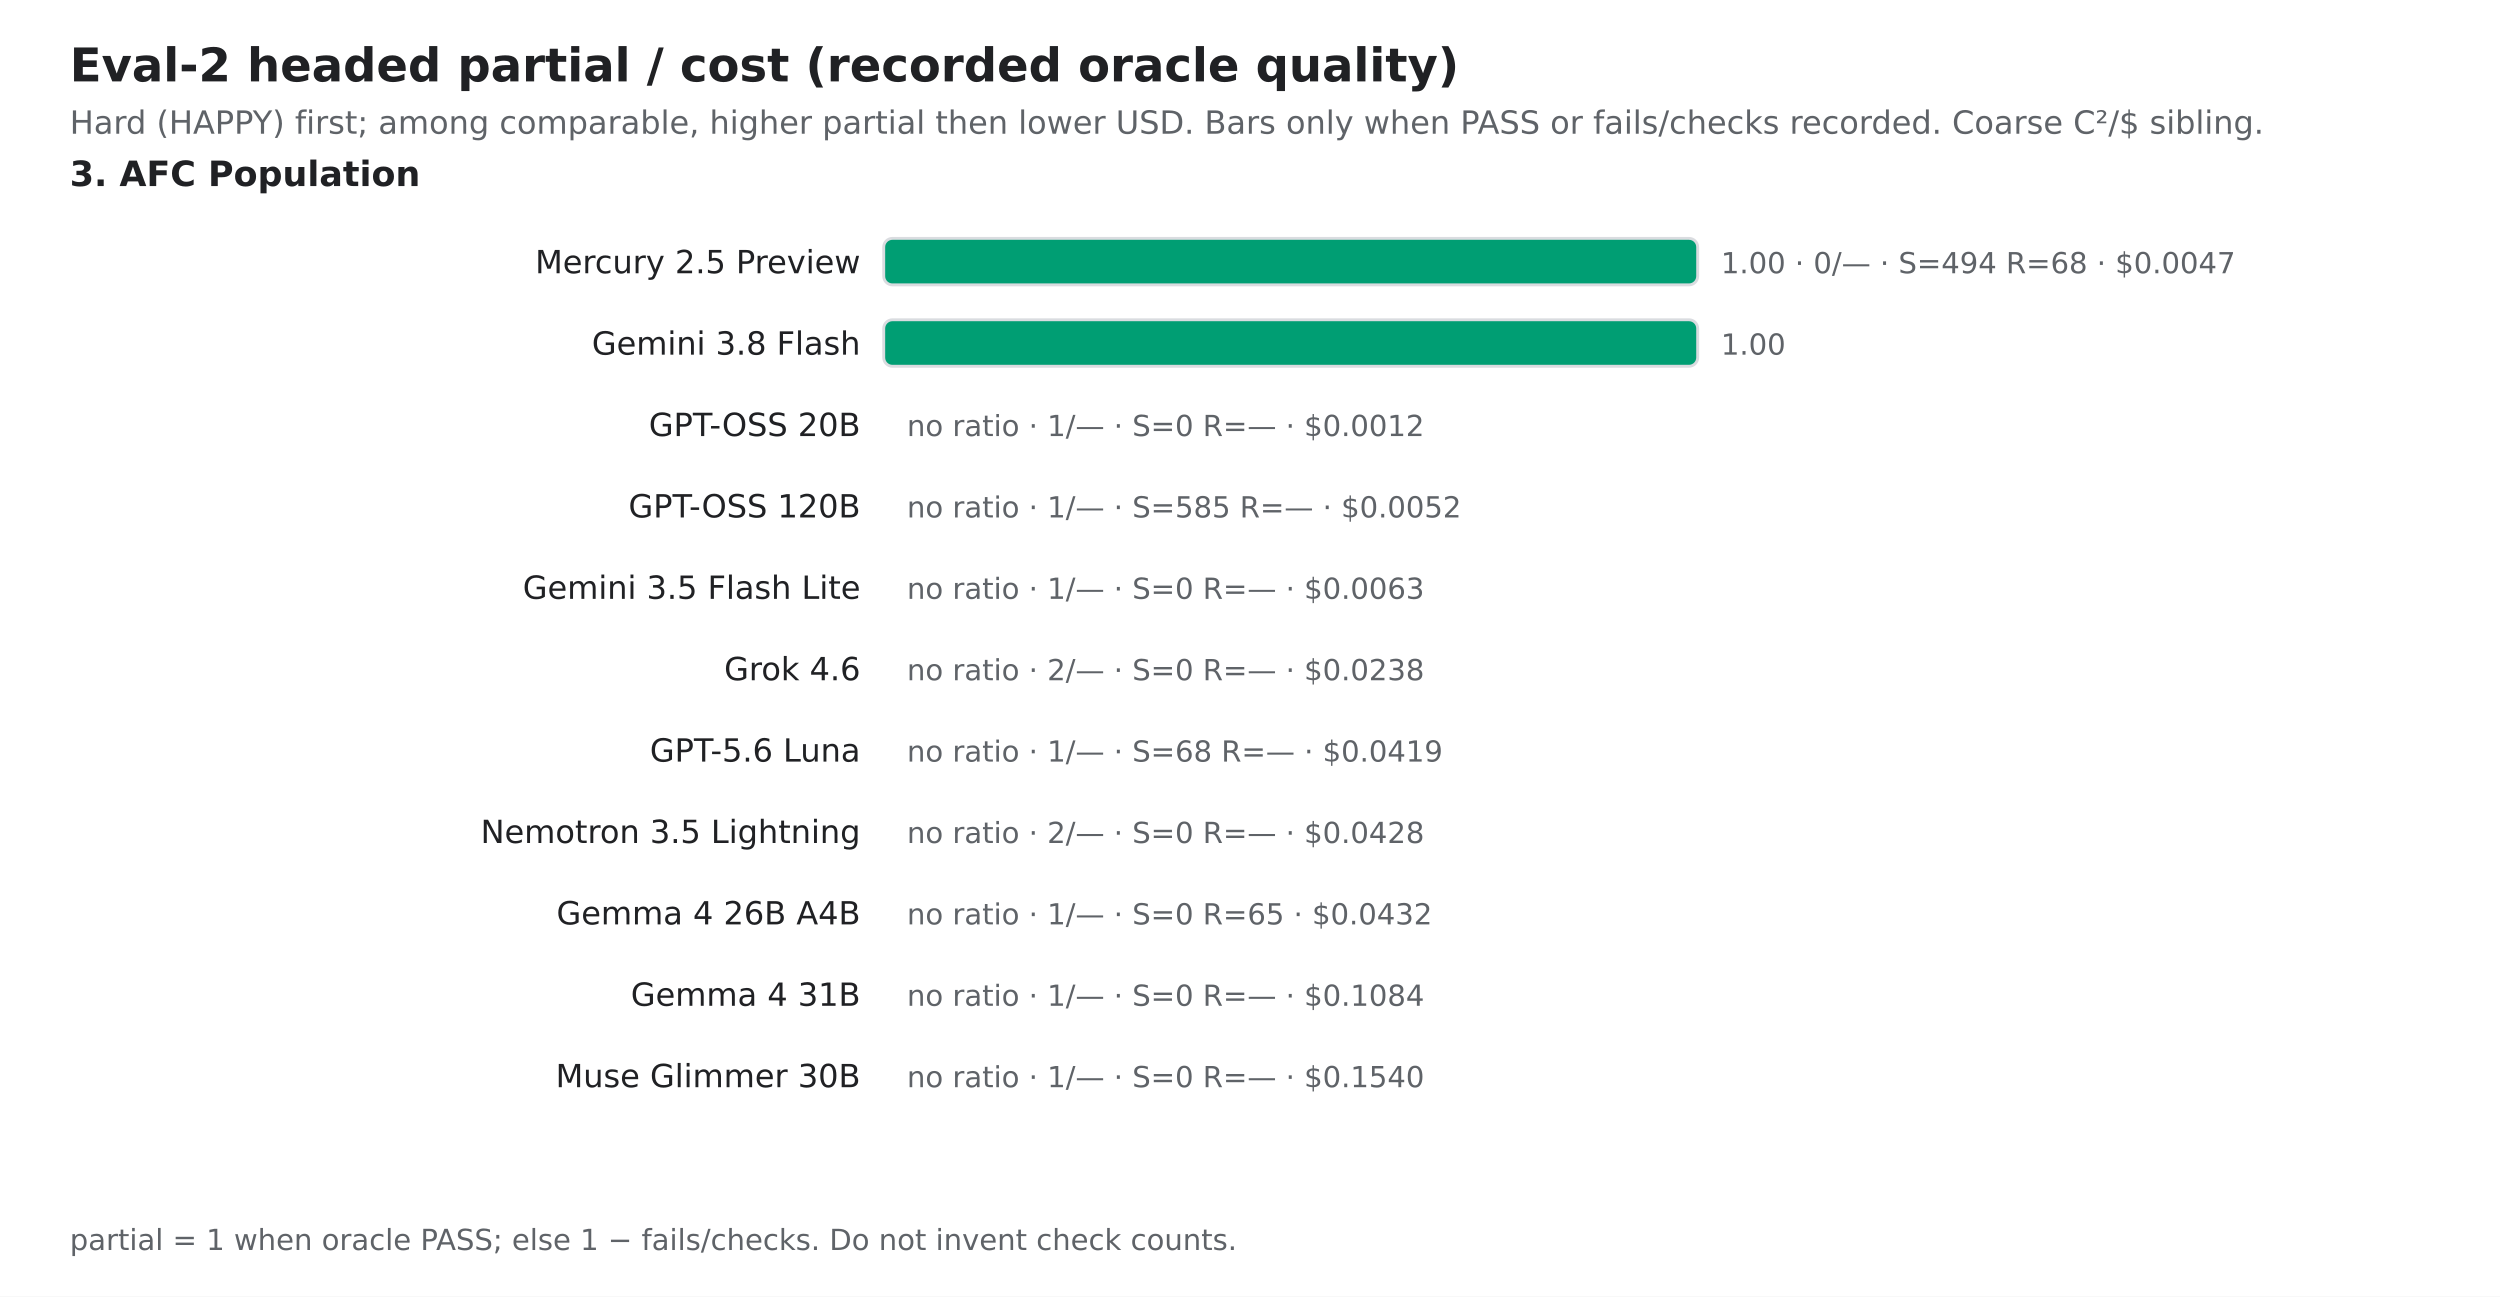
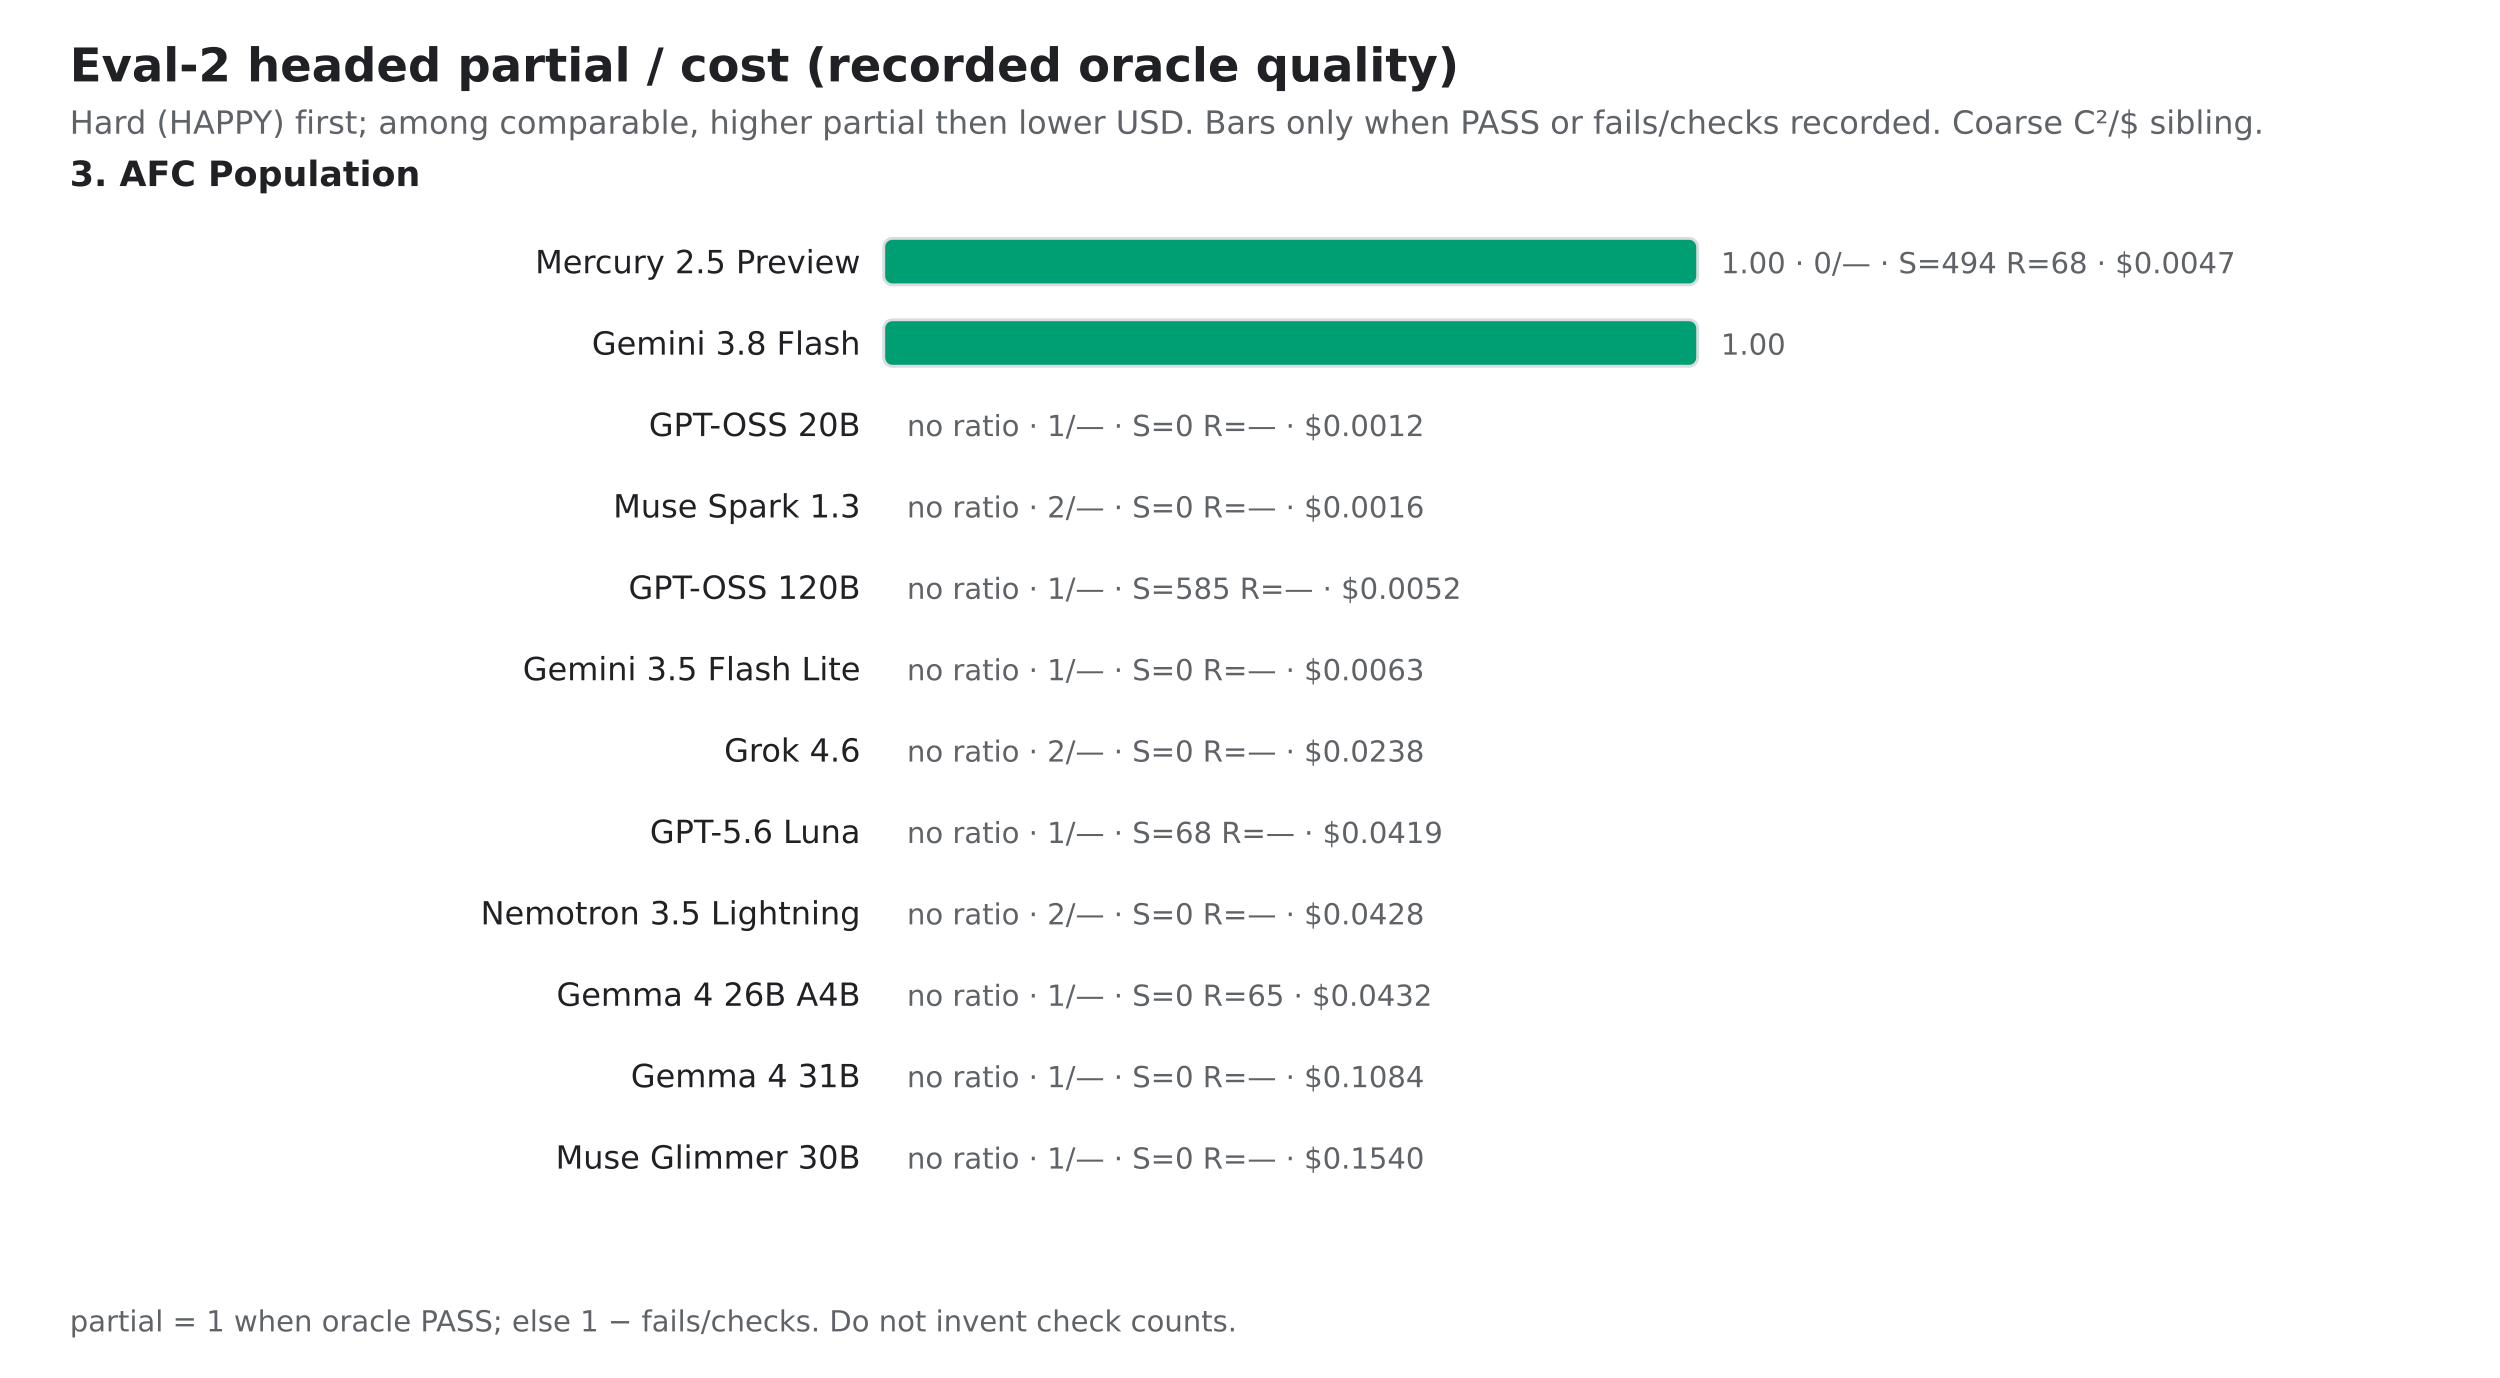
- <svg xmlns="http://www.w3.org/2000/svg" width="860" height="446" viewBox="0 0 860 446" role="img">
-   <rect width="860" height="446" fill="#ffffff" />
+ <svg xmlns="http://www.w3.org/2000/svg" width="860" height="474" viewBox="0 0 860 474" role="img">
+   <rect width="860" height="474" fill="#ffffff" />
  <text x="24" y="28" font-family="DejaVu Sans, sans-serif" font-size="16" font-weight="700" fill="#202124">Eval-2 headed partial / cost (recorded oracle quality)</text>
  <text x="24" y="46" font-family="DejaVu Sans, sans-serif" font-size="11" fill="#5f6368">Hard (HAPPY) first; among comparable, higher partial then lower USD. Bars only when PASS or fails/checks recorded. Coarse C²/$ sibling.</text>
  <text x="24" y="64" font-family="DejaVu Sans, sans-serif" font-size="12" font-weight="700" fill="#202124">3. AFC Population</text>
  <text x="296.0" y="94.0" text-anchor="end" font-family="DejaVu Sans, sans-serif" font-size="11" fill="#202124">Mercury 2.5 Preview</text>
  <rect x="304.0" y="82.0" width="280.0" height="16" rx="3" fill="#009E73" stroke="#dadce0" data-partial-score="1.00" />
  <text x="592.0" y="94.0" font-family="DejaVu Sans, sans-serif" font-size="10" fill="#5f6368">1.00 · 0/— · S=494 R=68 · $0.0047</text>
  <text x="296.0" y="122.0" text-anchor="end" font-family="DejaVu Sans, sans-serif" font-size="11" fill="#202124">Gemini 3.8 Flash</text>
  <rect x="304.0" y="110.0" width="280.0" height="16" rx="3" fill="#009E73" stroke="#dadce0" data-partial-score="1.00" />
  <text x="592.0" y="122.0" font-family="DejaVu Sans, sans-serif" font-size="10" fill="#5f6368">1.00</text>
  <text x="296.0" y="150.0" text-anchor="end" font-family="DejaVu Sans, sans-serif" font-size="11" fill="#202124">GPT-OSS 20B</text>
  <text x="312.0" y="150.0" font-family="DejaVu Sans, sans-serif" font-size="10" fill="#5f6368">no ratio · 1/— · S=0 R=— · $0.0012</text>
-   <text x="296.0" y="178.0" text-anchor="end" font-family="DejaVu Sans, sans-serif" font-size="11" fill="#202124">GPT-OSS 120B</text>
-   <text x="312.0" y="178.0" font-family="DejaVu Sans, sans-serif" font-size="10" fill="#5f6368">no ratio · 1/— · S=585 R=— · $0.0052</text>
-   <text x="296.0" y="206.0" text-anchor="end" font-family="DejaVu Sans, sans-serif" font-size="11" fill="#202124">Gemini 3.5 Flash Lite</text>
-   <text x="312.0" y="206.0" font-family="DejaVu Sans, sans-serif" font-size="10" fill="#5f6368">no ratio · 1/— · S=0 R=— · $0.0063</text>
-   <text x="296.0" y="234.0" text-anchor="end" font-family="DejaVu Sans, sans-serif" font-size="11" fill="#202124">Grok 4.6</text>
-   <text x="312.0" y="234.0" font-family="DejaVu Sans, sans-serif" font-size="10" fill="#5f6368">no ratio · 2/— · S=0 R=— · $0.0238</text>
-   <text x="296.0" y="262.0" text-anchor="end" font-family="DejaVu Sans, sans-serif" font-size="11" fill="#202124">GPT-5.6 Luna</text>
-   <text x="312.0" y="262.0" font-family="DejaVu Sans, sans-serif" font-size="10" fill="#5f6368">no ratio · 1/— · S=68 R=— · $0.0419</text>
-   <text x="296.0" y="290.0" text-anchor="end" font-family="DejaVu Sans, sans-serif" font-size="11" fill="#202124">Nemotron 3.5 Lightning</text>
-   <text x="312.0" y="290.0" font-family="DejaVu Sans, sans-serif" font-size="10" fill="#5f6368">no ratio · 2/— · S=0 R=— · $0.0428</text>
-   <text x="296.0" y="318.0" text-anchor="end" font-family="DejaVu Sans, sans-serif" font-size="11" fill="#202124">Gemma 4 26B A4B</text>
-   <text x="312.0" y="318.0" font-family="DejaVu Sans, sans-serif" font-size="10" fill="#5f6368">no ratio · 1/— · S=0 R=65 · $0.0432</text>
-   <text x="296.0" y="346.0" text-anchor="end" font-family="DejaVu Sans, sans-serif" font-size="11" fill="#202124">Gemma 4 31B</text>
-   <text x="312.0" y="346.0" font-family="DejaVu Sans, sans-serif" font-size="10" fill="#5f6368">no ratio · 1/— · S=0 R=— · $0.1084</text>
-   <text x="296.0" y="374.0" text-anchor="end" font-family="DejaVu Sans, sans-serif" font-size="11" fill="#202124">Muse Glimmer 30B</text>
-   <text x="312.0" y="374.0" font-family="DejaVu Sans, sans-serif" font-size="10" fill="#5f6368">no ratio · 1/— · S=0 R=— · $0.1540</text>
-   <text x="24" y="430" font-family="DejaVu Sans, sans-serif" font-size="10" fill="#5f6368">partial = 1 when oracle PASS; else 1 − fails/checks. Do not invent check counts.</text>
+   <text x="296.0" y="178.0" text-anchor="end" font-family="DejaVu Sans, sans-serif" font-size="11" fill="#202124">Muse Spark 1.3</text>
+   <text x="312.0" y="178.0" font-family="DejaVu Sans, sans-serif" font-size="10" fill="#5f6368">no ratio · 2/— · S=0 R=— · $0.0016</text>
+   <text x="296.0" y="206.0" text-anchor="end" font-family="DejaVu Sans, sans-serif" font-size="11" fill="#202124">GPT-OSS 120B</text>
+   <text x="312.0" y="206.0" font-family="DejaVu Sans, sans-serif" font-size="10" fill="#5f6368">no ratio · 1/— · S=585 R=— · $0.0052</text>
+   <text x="296.0" y="234.0" text-anchor="end" font-family="DejaVu Sans, sans-serif" font-size="11" fill="#202124">Gemini 3.5 Flash Lite</text>
+   <text x="312.0" y="234.0" font-family="DejaVu Sans, sans-serif" font-size="10" fill="#5f6368">no ratio · 1/— · S=0 R=— · $0.0063</text>
+   <text x="296.0" y="262.0" text-anchor="end" font-family="DejaVu Sans, sans-serif" font-size="11" fill="#202124">Grok 4.6</text>
+   <text x="312.0" y="262.0" font-family="DejaVu Sans, sans-serif" font-size="10" fill="#5f6368">no ratio · 2/— · S=0 R=— · $0.0238</text>
+   <text x="296.0" y="290.0" text-anchor="end" font-family="DejaVu Sans, sans-serif" font-size="11" fill="#202124">GPT-5.6 Luna</text>
+   <text x="312.0" y="290.0" font-family="DejaVu Sans, sans-serif" font-size="10" fill="#5f6368">no ratio · 1/— · S=68 R=— · $0.0419</text>
+   <text x="296.0" y="318.0" text-anchor="end" font-family="DejaVu Sans, sans-serif" font-size="11" fill="#202124">Nemotron 3.5 Lightning</text>
+   <text x="312.0" y="318.0" font-family="DejaVu Sans, sans-serif" font-size="10" fill="#5f6368">no ratio · 2/— · S=0 R=— · $0.0428</text>
+   <text x="296.0" y="346.0" text-anchor="end" font-family="DejaVu Sans, sans-serif" font-size="11" fill="#202124">Gemma 4 26B A4B</text>
+   <text x="312.0" y="346.0" font-family="DejaVu Sans, sans-serif" font-size="10" fill="#5f6368">no ratio · 1/— · S=0 R=65 · $0.0432</text>
+   <text x="296.0" y="374.0" text-anchor="end" font-family="DejaVu Sans, sans-serif" font-size="11" fill="#202124">Gemma 4 31B</text>
+   <text x="312.0" y="374.0" font-family="DejaVu Sans, sans-serif" font-size="10" fill="#5f6368">no ratio · 1/— · S=0 R=— · $0.1084</text>
+   <text x="296.0" y="402.0" text-anchor="end" font-family="DejaVu Sans, sans-serif" font-size="11" fill="#202124">Muse Glimmer 30B</text>
+   <text x="312.0" y="402.0" font-family="DejaVu Sans, sans-serif" font-size="10" fill="#5f6368">no ratio · 1/— · S=0 R=— · $0.1540</text>
+   <text x="24" y="458" font-family="DejaVu Sans, sans-serif" font-size="10" fill="#5f6368">partial = 1 when oracle PASS; else 1 − fails/checks. Do not invent check counts.</text>
</svg>
